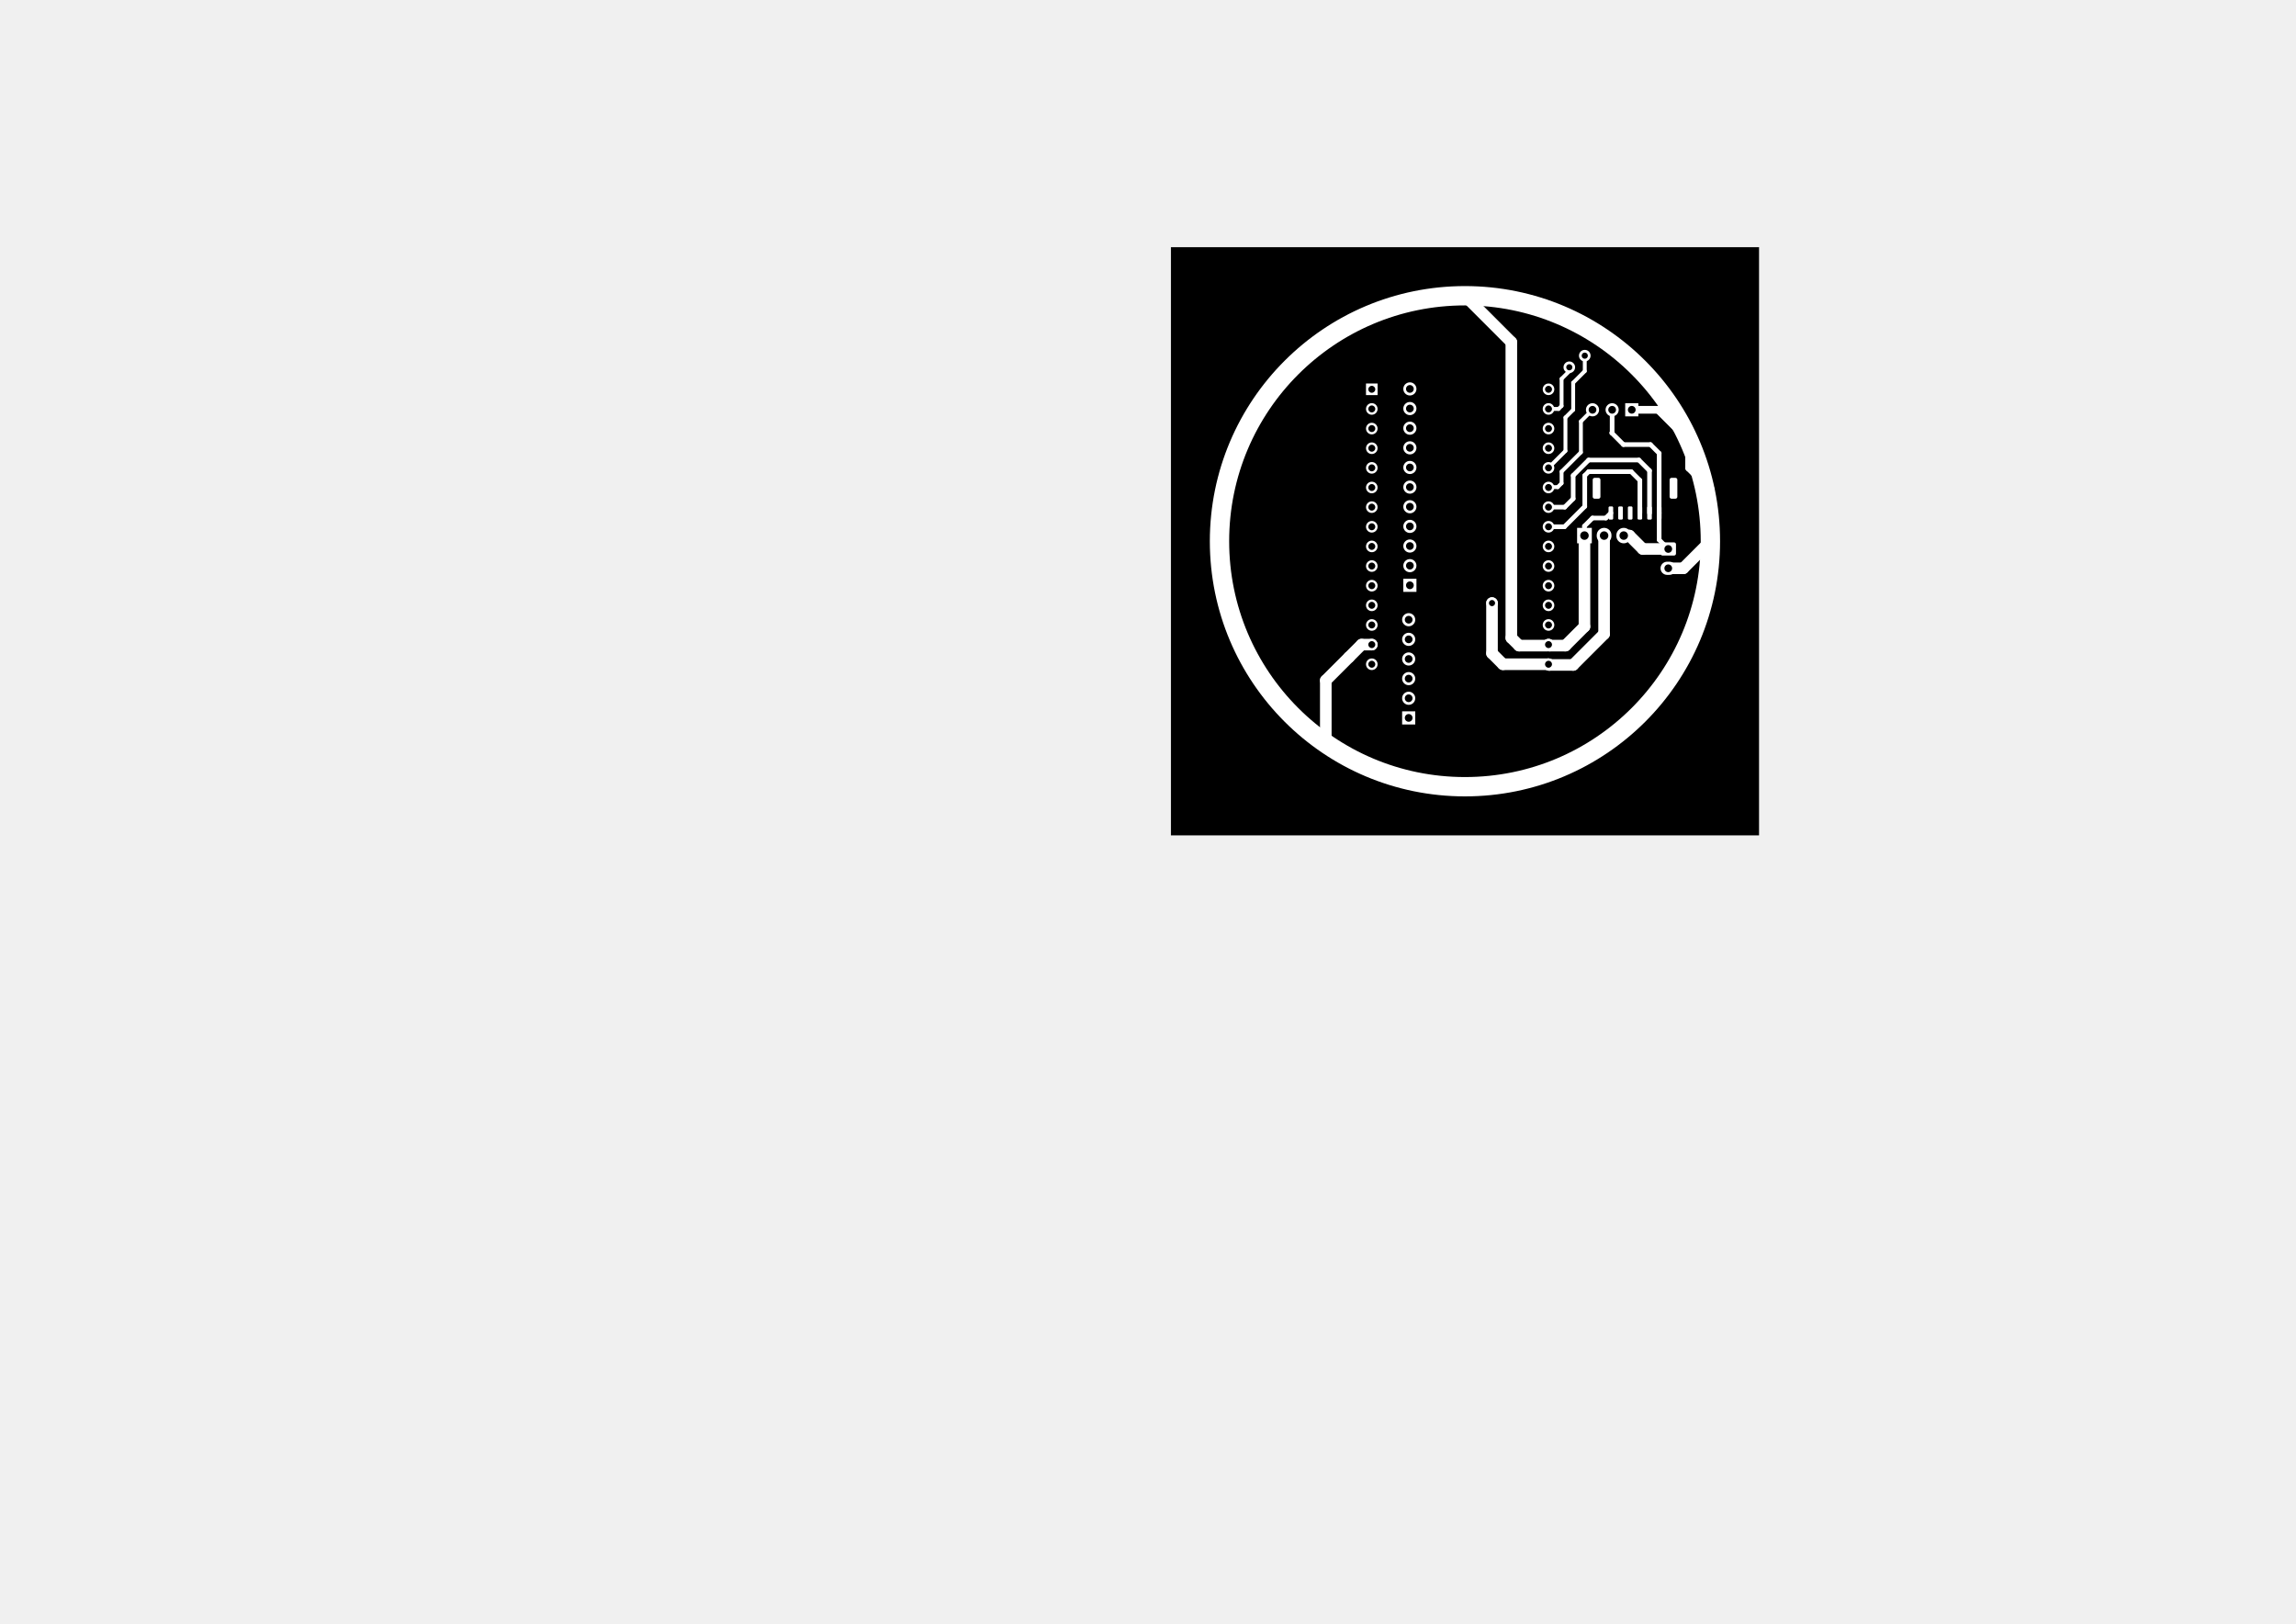
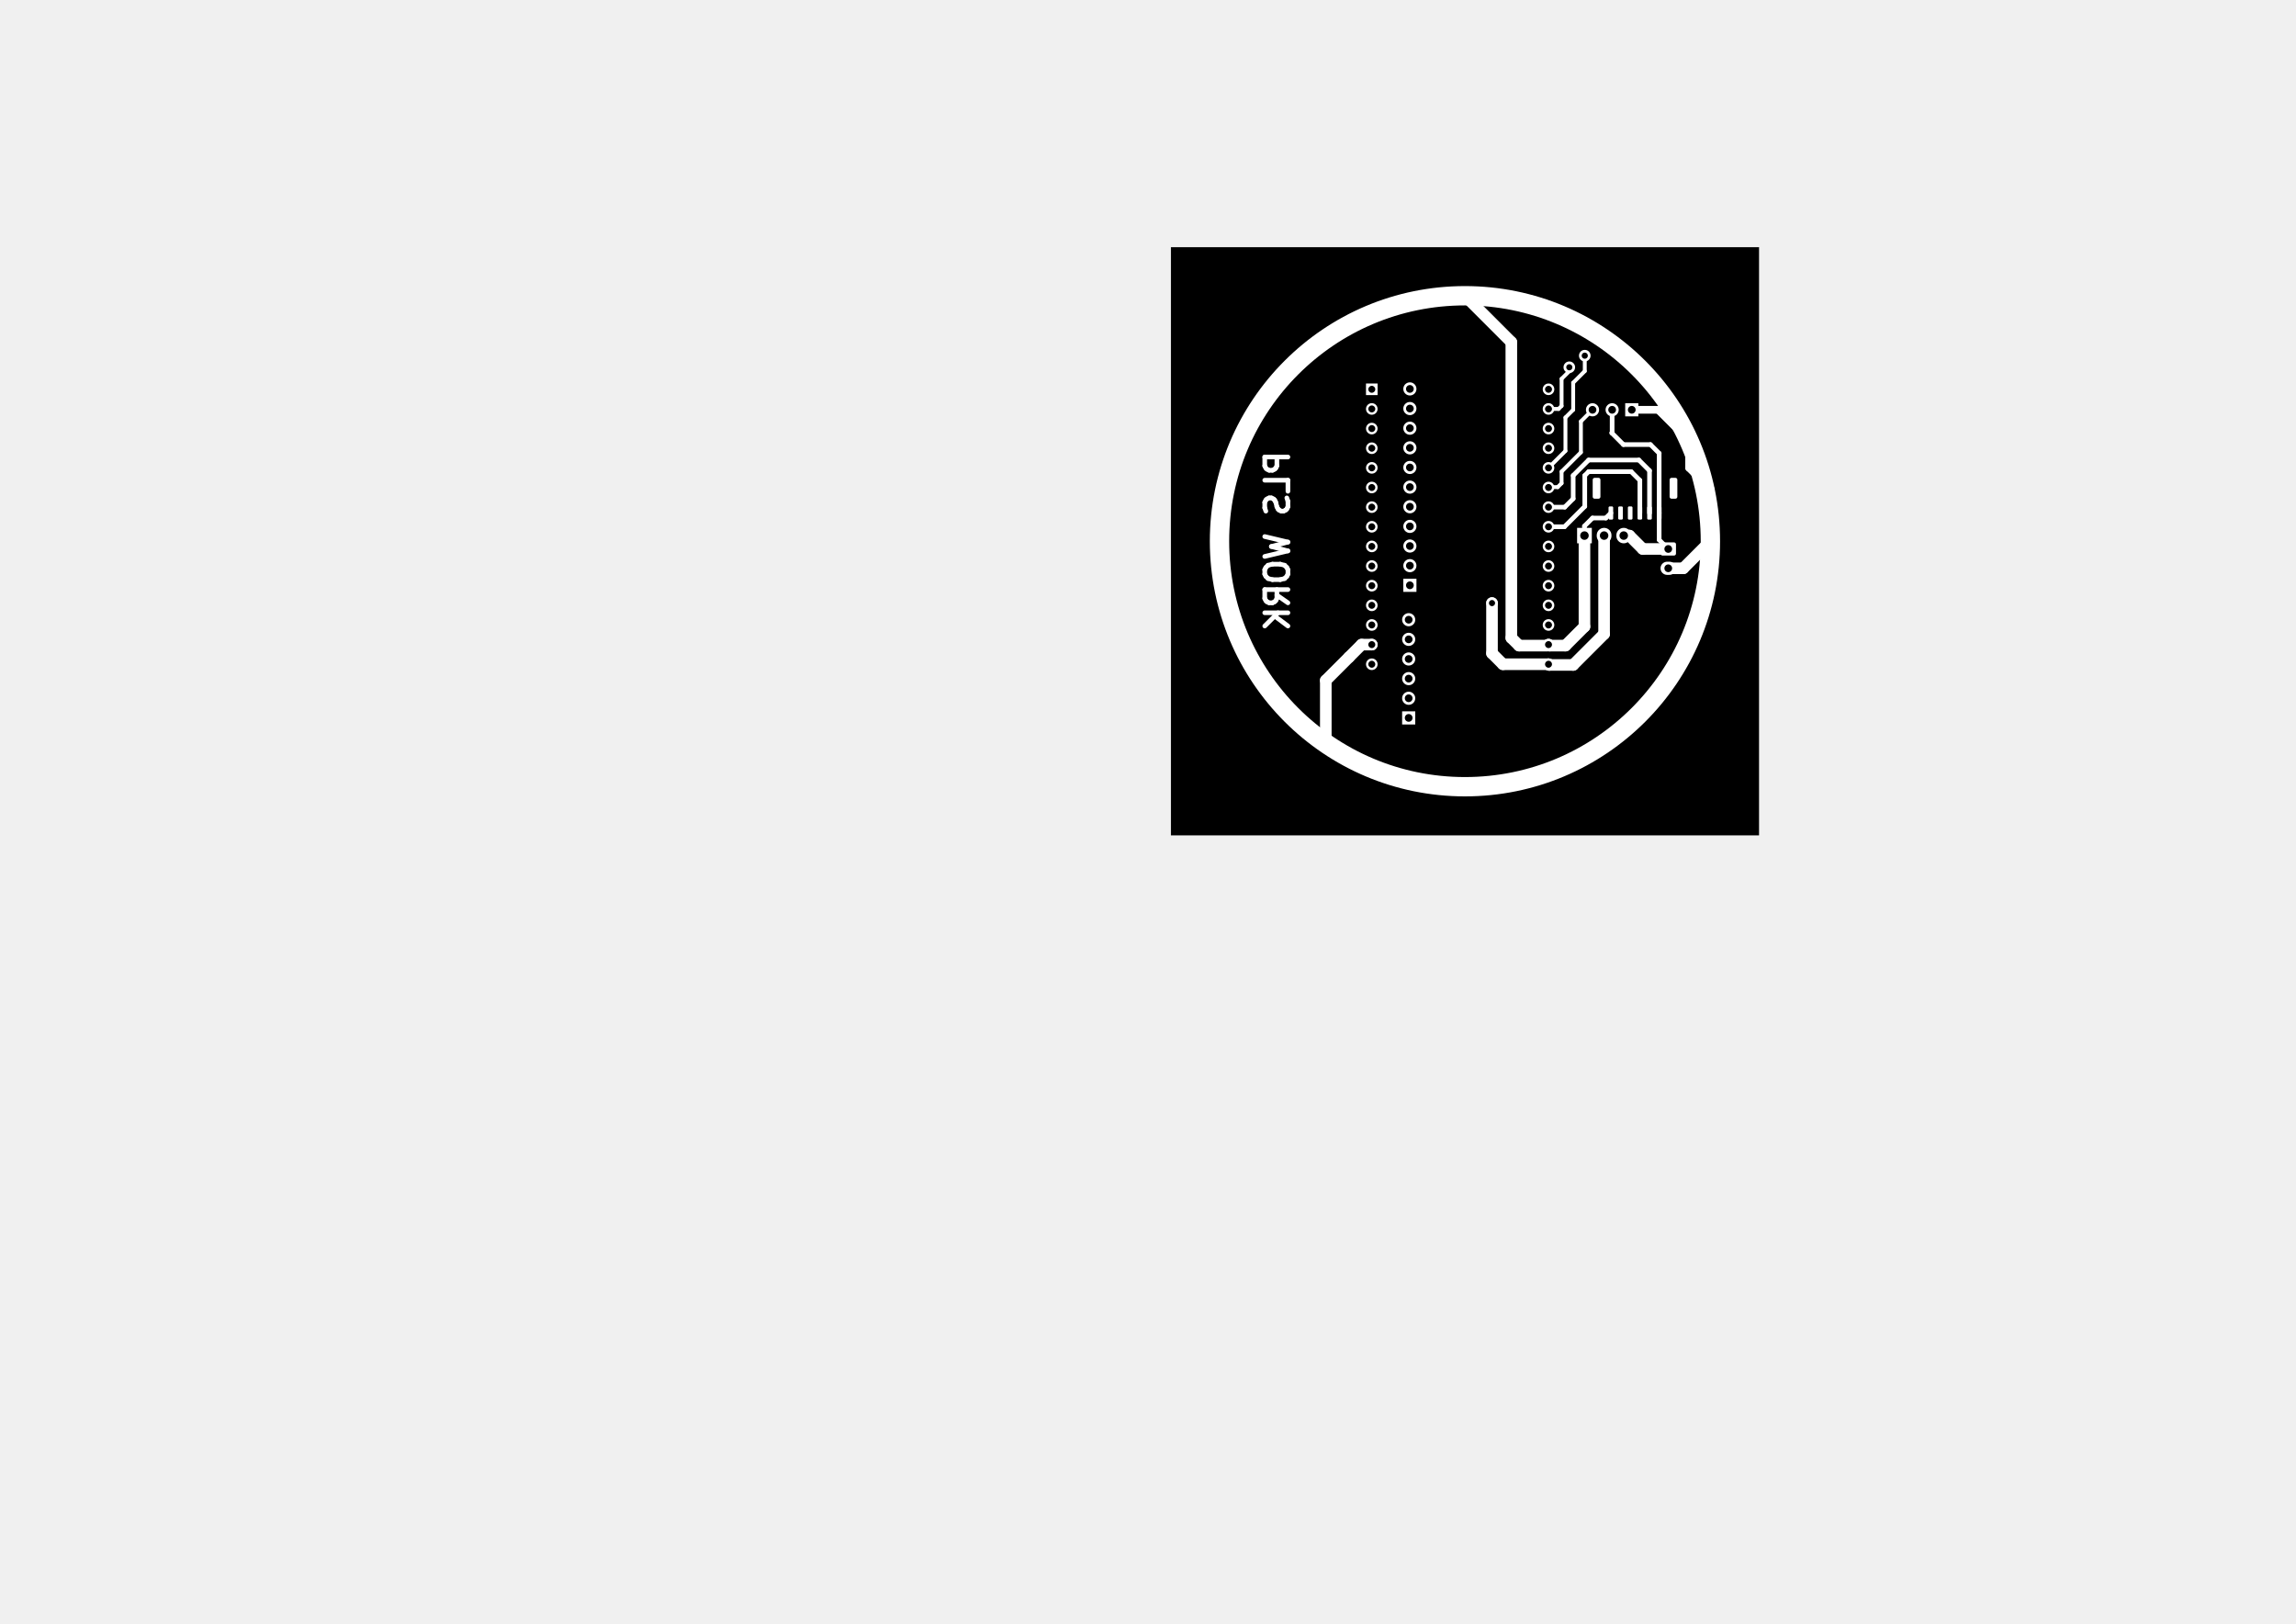
<svg xmlns="http://www.w3.org/2000/svg" version="1.1" width="297.002mm" height="210.007mm" viewBox="0 0 297.002 210.007">
  <g style="fill:#000000; fill-opacity:1;stroke:#000000; stroke-opacity:1; stroke-linecap:round; stroke-linejoin:round;" transform="translate(0 0) scale(1 1)">
</g>
  <g style="fill:#000000; fill-opacity:1;  stroke:#000000; stroke-width:0.021; stroke-opacity:1;  stroke-linecap:round; stroke-linejoin:round;">
    <rect x="151.475" y="31.975" width="76.05" height="76.05" rx="0" />
  </g>
+   <g style="fill:none;  stroke:#FFFFFF; stroke-width:0.6; stroke-opacity:1;  stroke-linecap:round; stroke-linejoin:round;">
+     <g transform="rotate(-90 167 58)">
+       <text x="167" y="58" transform="scale(-1 1) translate(-334 0)" textLength="24.343" font-size="4" lengthAdjust="spacingAndGlyphs" text-anchor="start" opacity="0" stroke-opacity="0">PLS WORK</text>
+     </g>
+     <g class="stroked-text">
+       <path d="M166.602 59.109 L163.602 59.109 " />
+       <path d="M163.602 59.109 L163.602 60.252 " />
+       <path d="M163.602 60.252 L163.744 60.538 " />
+       <path d="M163.744 60.538 L163.887 60.681 " />
+       <path d="M163.887 60.681 L164.173 60.823 " />
+       <path d="M164.173 60.823 L164.602 60.823 " />
+       <path d="M164.602 60.823 L164.887 60.681 " />
+       <path d="M164.887 60.681 L165.03 60.538 " />
+       <path d="M165.03 60.538 L165.173 60.252 " />
+       <path d="M165.173 60.252 L165.173 59.109 " />
+       <path d="M166.602 63.538 L166.602 62.109 " />
+       <path d="M166.602 62.109 L163.602 62.109 " />
+       <path d="M166.459 64.395 L166.602 64.823 " />
+       <path d="M166.602 64.823 L166.602 65.538 " />
+       <path d="M166.602 65.538 L166.459 65.823 " />
+       <path d="M166.459 65.823 L166.316 65.966 " />
+       <path d="M166.316 65.966 L166.03 66.109 " />
+       <path d="M166.03 66.109 L165.744 66.109 " />
+       <path d="M165.744 66.109 L165.459 65.966 " />
+       <path d="M165.459 65.966 L165.316 65.823 " />
+       <path d="M165.316 65.823 L165.173 65.538 " />
+       <path d="M165.173 65.538 L165.03 64.966 " />
+       <path d="M165.03 64.966 L164.887 64.68 " />
+       <path d="M164.887 64.68 L164.744 64.538 " />
+       <path d="M164.744 64.538 L164.459 64.395 " />
+       <path d="M164.459 64.395 L164.173 64.395 " />
+       <path d="M164.173 64.395 L163.887 64.538 " />
+       <path d="M163.887 64.538 L163.744 64.68 " />
+       <path d="M163.744 64.68 L163.602 64.966 " />
+       <path d="M163.602 64.966 L163.602 65.68 " />
+       <path d="M163.602 65.68 L163.744 66.109 " />
+       <path d="M163.602 69.395 L166.602 70.109 " />
+       <path d="M166.602 70.109 L164.459 70.68 " />
+       <path d="M164.459 70.68 L166.602 71.252 " />
+       <path d="M166.602 71.252 L163.602 71.966 " />
+       <path d="M163.602 73.68 L163.602 74.252 " />
+       <path d="M163.602 74.252 L163.744 74.538 " />
+       <path d="M163.744 74.538 L164.03 74.823 " />
+       <path d="M164.03 74.823 L164.602 74.966 " />
+       <path d="M164.602 74.966 L165.602 74.966 " />
+       <path d="M165.602 74.966 L166.173 74.823 " />
+       <path d="M166.173 74.823 L166.459 74.538 " />
+       <path d="M166.459 74.538 L166.602 74.252 " />
+       <path d="M166.602 74.252 L166.602 73.68 " />
+       <path d="M166.602 73.68 L166.459 73.395 " />
+       <path d="M166.459 73.395 L166.173 73.109 " />
+       <path d="M166.173 73.109 L165.602 72.966 " />
+       <path d="M165.602 72.966 L164.602 72.966 " />
+       <path d="M164.602 72.966 L164.03 73.109 " />
+       <path d="M164.03 73.109 L163.744 73.395 " />
+       <path d="M163.744 73.395 L163.602 73.68 " />
+       <path d="M166.602 77.966 L165.173 76.966 " />
+       <path d="M166.602 76.252 L163.602 76.252 " />
+       <path d="M163.602 76.252 L163.602 77.395 " />
+       <path d="M163.602 77.395 L163.744 77.68 " />
+       <path d="M163.744 77.68 L163.887 77.823 " />
+       <path d="M163.887 77.823 L164.173 77.966 " />
+       <path d="M164.173 77.966 L164.602 77.966 " />
+       <path d="M164.602 77.966 L164.887 77.823 " />
+       <path d="M164.887 77.823 L165.03 77.68 " />
+       <path d="M165.03 77.68 L165.173 77.395 " />
+       <path d="M165.173 77.395 L165.173 76.252 " />
+       <path d="M166.602 79.252 L163.602 79.252 " />
+       <path d="M166.602 80.966 L164.887 79.68 " />
+       <path d="M163.602 80.966 L165.316 79.252 " />
+     </g>
+   </g>
  <g style="fill:none;  stroke:#FFFFFF; stroke-width:2.5; stroke-opacity:1;  stroke-linecap:round; stroke-linejoin:round;">
    <circle cx="189.5" cy="70" r="31.75" />
-   </g>
-   <g style="fill:#FFFFFF; fill-opacity:1; stroke:none;">
-     <circle cx="177.45" cy="65.59" r="0.75" />
-   </g>
-   <g style="fill:#FFFFFF; fill-opacity:1; stroke:none;">
-     <circle cx="177.45" cy="83.37" r="0.75" />
-   </g>
-   <g style="fill:#FFFFFF; fill-opacity:1; stroke:none;">
-     <circle cx="200.31" cy="83.37" r="0.75" />
-   </g>
-   <g style="fill:#FFFFFF; fill-opacity:1; stroke:none;">
-     <circle cx="200.31" cy="85.91" r="0.75" />
-     <path style="fill:#FFFFFF; fill-opacity:1; stroke:none;fill-rule:evenodd;" d="M 176.7,51.1 176.7,49.6 178.2,49.6 178.2,51.1 Z" />
-   </g>
-   <g style="fill:#FFFFFF; fill-opacity:1; stroke:none;">
-     <circle cx="177.45" cy="57.97" r="0.75" />
-   </g>
-   <g style="fill:#FFFFFF; fill-opacity:1; stroke:none;">
-     <circle cx="177.45" cy="60.51" r="0.75" />
-   </g>
-   <g style="fill:#FFFFFF; fill-opacity:1; stroke:none;">
-     <circle cx="177.45" cy="63.05" r="0.75" />
-   </g>
-   <g style="fill:#FFFFFF; fill-opacity:1; stroke:none;">
-     <circle cx="177.45" cy="68.13" r="0.75" />
-   </g>
-   <g style="fill:#FFFFFF; fill-opacity:1; stroke:none;">
-     <circle cx="177.45" cy="70.67" r="0.75" />
-   </g>
-   <g style="fill:#FFFFFF; fill-opacity:1; stroke:none;">
-     <circle cx="177.45" cy="73.21" r="0.75" />
-   </g>
-   <g style="fill:#FFFFFF; fill-opacity:1; stroke:none;">
-     <circle cx="177.45" cy="75.75" r="0.75" />
-   </g>
-   <g style="fill:#FFFFFF; fill-opacity:1; stroke:none;">
-     <circle cx="177.45" cy="78.29" r="0.75" />
-   </g>
-   <g style="fill:#FFFFFF; fill-opacity:1; stroke:none;">
-     <circle cx="177.45" cy="80.83" r="0.75" />
-   </g>
-   <g style="fill:#FFFFFF; fill-opacity:1; stroke:none;">
-     <circle cx="200.31" cy="80.83" r="0.75" />
-   </g>
-   <g style="fill:#FFFFFF; fill-opacity:1; stroke:none;">
-     <circle cx="200.31" cy="78.29" r="0.75" />
-   </g>
-   <g style="fill:#FFFFFF; fill-opacity:1; stroke:none;">
-     <circle cx="200.31" cy="75.75" r="0.75" />
-   </g>
-   <g style="fill:#FFFFFF; fill-opacity:1; stroke:none;">
-     <circle cx="200.31" cy="73.21" r="0.75" />
-   </g>
-   <g style="fill:#FFFFFF; fill-opacity:1; stroke:none;">
-     <circle cx="200.31" cy="70.67" r="0.75" />
-   </g>
-   <g style="fill:#FFFFFF; fill-opacity:1; stroke:none;">
-     <circle cx="200.31" cy="68.13" r="0.75" />
-   </g>
-   <g style="fill:#FFFFFF; fill-opacity:1; stroke:none;">
-     <circle cx="200.31" cy="65.59" r="0.75" />
-   </g>
-   <g style="fill:#FFFFFF; fill-opacity:1; stroke:none;">
-     <circle cx="200.31" cy="63.05" r="0.75" />
-   </g>
-   <g style="fill:#FFFFFF; fill-opacity:1; stroke:none;">
-     <circle cx="200.31" cy="60.51" r="0.75" />
-   </g>
-   <g style="fill:#FFFFFF; fill-opacity:1; stroke:none;">
-     <circle cx="200.31" cy="57.97" r="0.75" />
-   </g>
-   <g style="fill:#FFFFFF; fill-opacity:1; stroke:none;">
-     <circle cx="200.31" cy="55.43" r="0.75" />
-   </g>
-   <g style="fill:#FFFFFF; fill-opacity:1; stroke:none;">
-     <circle cx="200.31" cy="52.89" r="0.75" />
-   </g>
-   <g style="fill:#FFFFFF; fill-opacity:1; stroke:none;">
-     <circle cx="200.31" cy="50.35" r="0.75" />
-   </g>
-   <g style="fill:#FFFFFF; fill-opacity:1; stroke:none;">
-     <circle cx="177.45" cy="85.91" r="0.75" />
-   </g>
-   <g style="fill:#FFFFFF; fill-opacity:1; stroke:none;">
-     <circle cx="177.45" cy="55.43" r="0.75" />
-   </g>
-   <g style="fill:#FFFFFF; fill-opacity:1; stroke:none;">
-     <circle cx="177.45" cy="52.89" r="0.75" />
    <path style="fill:#FFFFFF; fill-opacity:1; stroke:none;fill-rule:evenodd;" d="M 204.007,70.27 204.007,68.27 205.912,68.27 205.912,70.27 Z" />
  </g>
  <g style="fill:none;  stroke:#FFFFFF; stroke-width:1.905; stroke-opacity:1;  stroke-linecap:round; stroke-linejoin:round;">
    <path d="M207.5 69.222 L207.5 69.317 " />
    <path d="M210.04 69.222 L210.04 69.317 " />
    <path style="fill:#FFFFFF; fill-opacity:1; stroke:none;fill-rule:evenodd;" d="M 210.23,52.15 211.93,52.15 211.93,53.85 210.23,53.85 Z" />
  </g>
  <g style="fill:#FFFFFF; fill-opacity:1; stroke:none;">
    <circle cx="208.54" cy="53" r="0.85" />
  </g>
  <g style="fill:#FFFFFF; fill-opacity:1; stroke:none;">
    <circle cx="206" cy="53" r="0.85" />
    <path style="fill:#FFFFFF; fill-opacity:1; stroke:none;fill-rule:evenodd;" d="M 216.55,70.15 216.646,70.169 216.727,70.223 216.781,70.304 216.8,70.4 216.8,71.6 216.781,71.696 216.727,71.777 216.646,71.831 216.55,71.85 215.05,71.85 214.954,71.831 214.873,71.777 214.819,71.696 214.8,71.6 214.8,70.4 214.819,70.304 214.873,70.223 214.954,70.169 215.05,70.15 Z" />
  </g>
  <g style="fill:none;  stroke:#FFFFFF; stroke-width:1.7; stroke-opacity:1;  stroke-linecap:round; stroke-linejoin:round;">
    <path d="M215.95 73.5 L215.65 73.5 " />
+   </g>
+   <g style="fill:#FFFFFF; fill-opacity:1; stroke:none;">
+     <circle cx="177.45" cy="65.59" r="0.75" />
+   </g>
+   <g style="fill:#FFFFFF; fill-opacity:1; stroke:none;">
+     <circle cx="177.45" cy="83.37" r="0.75" />
+   </g>
+   <g style="fill:#FFFFFF; fill-opacity:1; stroke:none;">
+     <circle cx="200.31" cy="83.37" r="0.75" />
+   </g>
+   <g style="fill:#FFFFFF; fill-opacity:1; stroke:none;">
+     <circle cx="200.31" cy="85.91" r="0.75" />
+     <path style="fill:#FFFFFF; fill-opacity:1; stroke:none;fill-rule:evenodd;" d="M 176.7,51.1 176.7,49.6 178.2,49.6 178.2,51.1 Z" />
+   </g>
+   <g style="fill:#FFFFFF; fill-opacity:1; stroke:none;">
+     <circle cx="177.45" cy="57.97" r="0.75" />
+   </g>
+   <g style="fill:#FFFFFF; fill-opacity:1; stroke:none;">
+     <circle cx="177.45" cy="60.51" r="0.75" />
+   </g>
+   <g style="fill:#FFFFFF; fill-opacity:1; stroke:none;">
+     <circle cx="177.45" cy="63.05" r="0.75" />
+   </g>
+   <g style="fill:#FFFFFF; fill-opacity:1; stroke:none;">
+     <circle cx="177.45" cy="68.13" r="0.75" />
+   </g>
+   <g style="fill:#FFFFFF; fill-opacity:1; stroke:none;">
+     <circle cx="177.45" cy="70.67" r="0.75" />
+   </g>
+   <g style="fill:#FFFFFF; fill-opacity:1; stroke:none;">
+     <circle cx="177.45" cy="73.21" r="0.75" />
+   </g>
+   <g style="fill:#FFFFFF; fill-opacity:1; stroke:none;">
+     <circle cx="177.45" cy="75.75" r="0.75" />
+   </g>
+   <g style="fill:#FFFFFF; fill-opacity:1; stroke:none;">
+     <circle cx="177.45" cy="78.29" r="0.75" />
+   </g>
+   <g style="fill:#FFFFFF; fill-opacity:1; stroke:none;">
+     <circle cx="177.45" cy="80.83" r="0.75" />
+   </g>
+   <g style="fill:#FFFFFF; fill-opacity:1; stroke:none;">
+     <circle cx="200.31" cy="80.83" r="0.75" />
+   </g>
+   <g style="fill:#FFFFFF; fill-opacity:1; stroke:none;">
+     <circle cx="200.31" cy="78.29" r="0.75" />
+   </g>
+   <g style="fill:#FFFFFF; fill-opacity:1; stroke:none;">
+     <circle cx="200.31" cy="75.75" r="0.75" />
+   </g>
+   <g style="fill:#FFFFFF; fill-opacity:1; stroke:none;">
+     <circle cx="200.31" cy="73.21" r="0.75" />
+   </g>
+   <g style="fill:#FFFFFF; fill-opacity:1; stroke:none;">
+     <circle cx="200.31" cy="70.67" r="0.75" />
+   </g>
+   <g style="fill:#FFFFFF; fill-opacity:1; stroke:none;">
+     <circle cx="200.31" cy="68.13" r="0.75" />
+   </g>
+   <g style="fill:#FFFFFF; fill-opacity:1; stroke:none;">
+     <circle cx="200.31" cy="65.59" r="0.75" />
+   </g>
+   <g style="fill:#FFFFFF; fill-opacity:1; stroke:none;">
+     <circle cx="200.31" cy="63.05" r="0.75" />
+   </g>
+   <g style="fill:#FFFFFF; fill-opacity:1; stroke:none;">
+     <circle cx="200.31" cy="60.51" r="0.75" />
+   </g>
+   <g style="fill:#FFFFFF; fill-opacity:1; stroke:none;">
+     <circle cx="200.31" cy="57.97" r="0.75" />
+   </g>
+   <g style="fill:#FFFFFF; fill-opacity:1; stroke:none;">
+     <circle cx="200.31" cy="55.43" r="0.75" />
+   </g>
+   <g style="fill:#FFFFFF; fill-opacity:1; stroke:none;">
+     <circle cx="200.31" cy="52.89" r="0.75" />
+   </g>
+   <g style="fill:#FFFFFF; fill-opacity:1; stroke:none;">
+     <circle cx="200.31" cy="50.35" r="0.75" />
+   </g>
+   <g style="fill:#FFFFFF; fill-opacity:1; stroke:none;">
+     <circle cx="177.45" cy="85.91" r="0.75" />
+   </g>
+   <g style="fill:#FFFFFF; fill-opacity:1; stroke:none;">
+     <circle cx="177.45" cy="55.43" r="0.75" />
+   </g>
+   <g style="fill:#FFFFFF; fill-opacity:1; stroke:none;">
+     <circle cx="177.45" cy="52.89" r="0.75" />
    <path style="fill:#FFFFFF; fill-opacity:1; stroke:none;fill-rule:evenodd;" d="M 181.373,93.7 181.373,92 183.072,92 183.072,93.7 Z" />
  </g>
  <g style="fill:#FFFFFF; fill-opacity:1; stroke:none;">
    <circle cx="182.222" cy="90.31" r="0.85" />
  </g>
  <g style="fill:#FFFFFF; fill-opacity:1; stroke:none;">
    <circle cx="182.222" cy="87.77" r="0.85" />
  </g>
  <g style="fill:#FFFFFF; fill-opacity:1; stroke:none;">
    <circle cx="182.222" cy="85.23" r="0.85" />
  </g>
  <g style="fill:#FFFFFF; fill-opacity:1; stroke:none;">
    <circle cx="182.222" cy="82.69" r="0.85" />
  </g>
  <g style="fill:#FFFFFF; fill-opacity:1; stroke:none;">
    <circle cx="182.222" cy="80.15" r="0.85" />
+     <path style="fill:#FFFFFF; fill-opacity:1; stroke:none;fill-rule:evenodd;" d="M 208.075,65.65 208.086,65.593 208.119,65.544 208.168,65.511 208.225,65.5 208.525,65.5 208.582,65.511 208.631,65.544 208.664,65.593 208.675,65.65 208.675,67.05 208.664,67.107 208.631,67.156 208.582,67.189 208.525,67.2 208.225,67.2 208.168,67.189 208.119,67.156 208.086,67.107 208.075,67.05 Z" />
+     <path style="fill:#FFFFFF; fill-opacity:1; stroke:none;fill-rule:evenodd;" d="M 209.325,65.65 209.336,65.593 209.369,65.544 209.418,65.511 209.475,65.5 209.775,65.5 209.832,65.511 209.881,65.544 209.914,65.593 209.925,65.65 209.925,67.05 209.914,67.107 209.881,67.156 209.832,67.189 209.775,67.2 209.475,67.2 209.418,67.189 209.369,67.156 209.336,67.107 209.325,67.05 Z" />
+     <path style="fill:#FFFFFF; fill-opacity:1; stroke:none;fill-rule:evenodd;" d="M 210.575,65.65 210.586,65.593 210.619,65.544 210.668,65.511 210.725,65.5 211.025,65.5 211.082,65.511 211.131,65.544 211.164,65.593 211.175,65.65 211.175,67.05 211.164,67.107 211.131,67.156 211.082,67.189 211.025,67.2 210.725,67.2 210.668,67.189 210.619,67.156 210.586,67.107 210.575,67.05 Z" />
+     <path style="fill:#FFFFFF; fill-opacity:1; stroke:none;fill-rule:evenodd;" d="M 211.825,65.65 211.836,65.593 211.869,65.544 211.918,65.511 211.975,65.5 212.275,65.5 212.332,65.511 212.381,65.544 212.414,65.593 212.425,65.65 212.425,67.05 212.414,67.107 212.381,67.156 212.332,67.189 212.275,67.2 211.975,67.2 211.918,67.189 211.869,67.156 211.836,67.107 211.825,67.05 Z" />
+     <path style="fill:#FFFFFF; fill-opacity:1; stroke:none;fill-rule:evenodd;" d="M 213.075,65.65 213.086,65.593 213.119,65.544 213.168,65.511 213.225,65.5 213.525,65.5 213.582,65.511 213.631,65.544 213.664,65.593 213.675,65.65 213.675,67.05 213.664,67.107 213.631,67.156 213.582,67.189 213.525,67.2 213.225,67.2 213.168,67.189 213.119,67.156 213.086,67.107 213.075,67.05 Z" />
+     <path style="fill:#FFFFFF; fill-opacity:1; stroke:none;fill-rule:evenodd;" d="M 214.325,65.65 214.336,65.593 214.369,65.544 214.418,65.511 214.475,65.5 214.775,65.5 214.832,65.511 214.881,65.544 214.914,65.593 214.925,65.65 214.925,67.05 214.914,67.107 214.881,67.156 214.832,67.189 214.775,67.2 214.475,67.2 214.418,67.189 214.369,67.156 214.336,67.107 214.325,67.05 Z" />
+     <path style="fill:#FFFFFF; fill-opacity:1; stroke:none;fill-rule:evenodd;" d="M 206.025,62.05 206.044,61.954 206.098,61.873 206.179,61.819 206.275,61.8 206.775,61.8 206.871,61.819 206.952,61.873 207.006,61.954 207.025,62.05 207.025,64.25 207.006,64.346 206.952,64.427 206.871,64.481 206.775,64.5 206.275,64.5 206.179,64.481 206.098,64.427 206.044,64.346 206.025,64.25 Z" />
+     <path style="fill:#FFFFFF; fill-opacity:1; stroke:none;fill-rule:evenodd;" d="M 215.975,62.05 215.994,61.954 216.048,61.873 216.129,61.819 216.225,61.8 216.725,61.8 216.821,61.819 216.902,61.873 216.956,61.954 216.975,62.05 216.975,64.25 216.956,64.346 216.902,64.427 216.821,64.481 216.725,64.5 216.225,64.5 216.129,64.481 216.048,64.427 215.994,64.346 215.975,64.25 Z" />
    <path style="fill:#FFFFFF; fill-opacity:1; stroke:none;fill-rule:evenodd;" d="M 181.528,76.55 181.528,74.85 183.227,74.85 183.227,76.55 Z" />
  </g>
  <g style="fill:#FFFFFF; fill-opacity:1; stroke:none;">
    <circle cx="182.377" cy="73.16" r="0.85" />
  </g>
  <g style="fill:#FFFFFF; fill-opacity:1; stroke:none;">
    <circle cx="182.377" cy="70.62" r="0.85" />
  </g>
  <g style="fill:#FFFFFF; fill-opacity:1; stroke:none;">
    <circle cx="182.377" cy="68.08" r="0.85" />
  </g>
  <g style="fill:#FFFFFF; fill-opacity:1; stroke:none;">
    <circle cx="182.377" cy="65.54" r="0.85" />
  </g>
  <g style="fill:#FFFFFF; fill-opacity:1; stroke:none;">
    <circle cx="182.377" cy="63" r="0.85" />
  </g>
  <g style="fill:#FFFFFF; fill-opacity:1; stroke:none;">
    <circle cx="182.377" cy="60.46" r="0.85" />
  </g>
  <g style="fill:#FFFFFF; fill-opacity:1; stroke:none;">
    <circle cx="182.377" cy="57.92" r="0.85" />
  </g>
  <g style="fill:#FFFFFF; fill-opacity:1; stroke:none;">
    <circle cx="182.377" cy="55.38" r="0.85" />
  </g>
  <g style="fill:#FFFFFF; fill-opacity:1; stroke:none;">
    <circle cx="182.377" cy="52.84" r="0.85" />
  </g>
  <g style="fill:#FFFFFF; fill-opacity:1; stroke:none;">
    <circle cx="182.377" cy="50.3" r="0.85" />
-     <path style="fill:#FFFFFF; fill-opacity:1; stroke:none;fill-rule:evenodd;" d="M 215.975,62.05 215.994,61.954 216.048,61.873 216.129,61.819 216.225,61.8 216.725,61.8 216.821,61.819 216.902,61.873 216.956,61.954 216.975,62.05 216.975,64.25 216.956,64.346 216.902,64.427 216.821,64.481 216.725,64.5 216.225,64.5 216.129,64.481 216.048,64.427 215.994,64.346 215.975,64.25 Z" />
-     <path style="fill:#FFFFFF; fill-opacity:1; stroke:none;fill-rule:evenodd;" d="M 206.025,62.05 206.044,61.954 206.098,61.873 206.179,61.819 206.275,61.8 206.775,61.8 206.871,61.819 206.952,61.873 207.006,61.954 207.025,62.05 207.025,64.25 207.006,64.346 206.952,64.427 206.871,64.481 206.775,64.5 206.275,64.5 206.179,64.481 206.098,64.427 206.044,64.346 206.025,64.25 Z" />
-     <path style="fill:#FFFFFF; fill-opacity:1; stroke:none;fill-rule:evenodd;" d="M 214.325,65.65 214.336,65.593 214.369,65.544 214.418,65.511 214.475,65.5 214.775,65.5 214.832,65.511 214.881,65.544 214.914,65.593 214.925,65.65 214.925,67.05 214.914,67.107 214.881,67.156 214.832,67.189 214.775,67.2 214.475,67.2 214.418,67.189 214.369,67.156 214.336,67.107 214.325,67.05 Z" />
-     <path style="fill:#FFFFFF; fill-opacity:1; stroke:none;fill-rule:evenodd;" d="M 213.075,65.65 213.086,65.593 213.119,65.544 213.168,65.511 213.225,65.5 213.525,65.5 213.582,65.511 213.631,65.544 213.664,65.593 213.675,65.65 213.675,67.05 213.664,67.107 213.631,67.156 213.582,67.189 213.525,67.2 213.225,67.2 213.168,67.189 213.119,67.156 213.086,67.107 213.075,67.05 Z" />
-     <path style="fill:#FFFFFF; fill-opacity:1; stroke:none;fill-rule:evenodd;" d="M 211.825,65.65 211.836,65.593 211.869,65.544 211.918,65.511 211.975,65.5 212.275,65.5 212.332,65.511 212.381,65.544 212.414,65.593 212.425,65.65 212.425,67.05 212.414,67.107 212.381,67.156 212.332,67.189 212.275,67.2 211.975,67.2 211.918,67.189 211.869,67.156 211.836,67.107 211.825,67.05 Z" />
-     <path style="fill:#FFFFFF; fill-opacity:1; stroke:none;fill-rule:evenodd;" d="M 210.575,65.65 210.586,65.593 210.619,65.544 210.668,65.511 210.725,65.5 211.025,65.5 211.082,65.511 211.131,65.544 211.164,65.593 211.175,65.65 211.175,67.05 211.164,67.107 211.131,67.156 211.082,67.189 211.025,67.2 210.725,67.2 210.668,67.189 210.619,67.156 210.586,67.107 210.575,67.05 Z" />
-     <path style="fill:#FFFFFF; fill-opacity:1; stroke:none;fill-rule:evenodd;" d="M 209.325,65.65 209.336,65.593 209.369,65.544 209.418,65.511 209.475,65.5 209.775,65.5 209.832,65.511 209.881,65.544 209.914,65.593 209.925,65.65 209.925,67.05 209.914,67.107 209.881,67.156 209.832,67.189 209.775,67.2 209.475,67.2 209.418,67.189 209.369,67.156 209.336,67.107 209.325,67.05 Z" />
-     <path style="fill:#FFFFFF; fill-opacity:1; stroke:none;fill-rule:evenodd;" d="M 208.075,65.65 208.086,65.593 208.119,65.544 208.168,65.511 208.225,65.5 208.525,65.5 208.582,65.511 208.631,65.544 208.664,65.593 208.675,65.65 208.675,67.05 208.664,67.107 208.631,67.156 208.582,67.189 208.525,67.2 208.225,67.2 208.168,67.189 208.119,67.156 208.086,67.107 208.075,67.05 Z" />
  </g>
  <g style="fill:#FFFFFF; fill-opacity:1; stroke:none;">
    <circle cx="193" cy="78" r="0.75" />
  </g>
  <g style="fill:#FFFFFF; fill-opacity:1; stroke:none;">
    <circle cx="203" cy="47.5" r="0.75" />
  </g>
  <g style="fill:#FFFFFF; fill-opacity:1; stroke:none;">
    <circle cx="205" cy="46" r="0.75" />
+   </g>
+   <g style="fill:none;  stroke:#FFFFFF; stroke-width:1; stroke-opacity:1;  stroke-linecap:round; stroke-linejoin:round;">
+     <path d="M218.5 57 L218.5 60.5 " />
+   </g>
+   <g style="fill:none;  stroke:#FFFFFF; stroke-width:1.5; stroke-opacity:1;  stroke-linecap:round; stroke-linejoin:round;">
+     <path d="M204.96 69.27 L204.96 81.04 " />
+   </g>
+   <g style="fill:none;  stroke:#FFFFFF; stroke-width:1; stroke-opacity:1;  stroke-linecap:round; stroke-linejoin:round;">
+     <path d="M200.31 83.37 L200.18 83.5 " />
+     <path d="M221.25 63.25 L221.25 70 " />
+     <path d="M214.5 53 L218.5 57 " />
+   </g>
+   <g style="fill:none;  stroke:#FFFFFF; stroke-width:1.5; stroke-opacity:1;  stroke-linecap:round; stroke-linejoin:round;">
+     <path d="M171.5 88 L171.5 96 " />
+     <path d="M195.5 82.5 L195.5 44.25 " />
+     <path d="M195.5 44.25 L189.5 38.25 " />
+   </g>
+   <g style="fill:none;  stroke:#FFFFFF; stroke-width:1; stroke-opacity:1;  stroke-linecap:round; stroke-linejoin:round;">
+     <path d="M211.08 53 L214.5 53 " />
+   </g>
+   <g style="fill:none;  stroke:#FFFFFF; stroke-width:1.5; stroke-opacity:1;  stroke-linecap:round; stroke-linejoin:round;">
+     <path d="M196.5 83.5 L195.5 82.5 " />
+   </g>
+   <g style="fill:none;  stroke:#FFFFFF; stroke-width:0.2; stroke-opacity:1;  stroke-linecap:round; stroke-linejoin:round;">
+     <path d="M189.5 101.75 L182.75 101.75 " />
+   </g>
+   <g style="fill:none;  stroke:#FFFFFF; stroke-width:1.5; stroke-opacity:1;  stroke-linecap:round; stroke-linejoin:round;">
+     <path d="M217.75 73.5 L221.25 70 " />
+   </g>
+   <g style="fill:none;  stroke:#FFFFFF; stroke-width:0.6; stroke-opacity:1;  stroke-linecap:round; stroke-linejoin:round;">
+     <path d="M206 67 L207.725 67 " />
+   </g>
+   <g style="fill:none;  stroke:#FFFFFF; stroke-width:0.2; stroke-opacity:1;  stroke-linecap:round; stroke-linejoin:round;">
+     <path d="M182.75 101.75 L182 101 " />
+   </g>
+   <g style="fill:none;  stroke:#FFFFFF; stroke-width:0.6; stroke-opacity:1;  stroke-linecap:round; stroke-linejoin:round;">
+     <path d="M204.96 68.04 L206 67 " />
+   </g>
+   <g style="fill:none;  stroke:#FFFFFF; stroke-width:1.5; stroke-opacity:1;  stroke-linecap:round; stroke-linejoin:round;">
+     <path d="M217.75 73.5 L215.8 73.5 " />
+     <path d="M174.5 85 L171.5 88 " />
+   </g>
+   <g style="fill:none;  stroke:#FFFFFF; stroke-width:0.6; stroke-opacity:1;  stroke-linecap:round; stroke-linejoin:round;">
+     <path d="M207.725 67 L208.375 66.35 " />
+   </g>
+   <g style="fill:none;  stroke:#FFFFFF; stroke-width:1; stroke-opacity:1;  stroke-linecap:round; stroke-linejoin:round;">
+     <path d="M218.5 60.5 L221.25 63.25 " />
+   </g>
+   <g style="fill:none;  stroke:#FFFFFF; stroke-width:0.2; stroke-opacity:1;  stroke-linecap:round; stroke-linejoin:round;">
+     <path d="M204.96 69.27 L205.5 68.73 " />
+   </g>
+   <g style="fill:none;  stroke:#FFFFFF; stroke-width:1.5; stroke-opacity:1;  stroke-linecap:round; stroke-linejoin:round;">
+     <path d="M202.5 83.5 L200.44 83.5 " />
+     <path d="M204.96 81.04 L202.5 83.5 " />
+     <path d="M177.45 83.37 L176.13 83.37 " />
+   </g>
+   <g style="fill:none;  stroke:#FFFFFF; stroke-width:0.6; stroke-opacity:1;  stroke-linecap:round; stroke-linejoin:round;">
+     <path d="M204.96 69.27 L204.96 68.04 " />
+   </g>
+   <g style="fill:none;  stroke:#FFFFFF; stroke-width:1.5; stroke-opacity:1;  stroke-linecap:round; stroke-linejoin:round;">
+     <path d="M200.44 83.5 L200.31 83.37 " />
+     <path d="M176.13 83.37 L174.5 85 " />
+     <path d="M200.18 83.5 L196.5 83.5 " />
+     <path d="M207.5 69.27 L207.5 82 " />
+     <path d="M207.5 82 L203.5 86 " />
+     <path d="M194.41 85.91 L200.31 85.91 " />
+     <path d="M203.5 86 L200.4 86 " />
+     <path d="M193 84.5 L194.41 85.91 " />
+     <path d="M200.4 86 L200.31 85.91 " />
+     <path d="M193 78 L193 84.5 " />
+   </g>
+   <g style="fill:none;  stroke:#FFFFFF; stroke-width:0.5; stroke-opacity:1;  stroke-linecap:round; stroke-linejoin:round;">
+     <path d="M203 47.5 L203 48 " />
+     <path d="M203 48 L202 49 " />
+     <path d="M202 52.5 L201.61 52.89 " />
+     <path d="M202 49 L202 52.5 " />
+     <path d="M201.61 52.89 L200.31 52.89 " />
+     <path d="M202 61 L202 62.5 " />
+     <path d="M204.5 58.5 L202 61 " />
+     <path d="M201.5 63 L200.36 63 " />
+     <path d="M206 53 L204.5 54.5 " />
+     <path d="M200.36 63 L200.31 63.05 " />
+     <path d="M204.5 54.5 L204.5 58.5 " />
+     <path d="M202 62.5 L201.5 63 " />
+   </g>
+   <g style="fill:none;  stroke:#FFFFFF; stroke-width:0.6; stroke-opacity:1;  stroke-linecap:round; stroke-linejoin:round;">
+     <path d="M205 65.5 L202.37 68.13 " />
+     <path d="M202.37 68.13 L200.31 68.13 " />
+     <path d="M211 61 L205.5 61 " />
+     <path d="M212.125 66.35 L212.125 62.125 " />
+     <path d="M205.5 61 L205 61.5 " />
+     <path d="M212.125 62.125 L211 61 " />
+     <path d="M205 61.5 L205 65.5 " />
+   </g>
+   <g style="fill:none;  stroke:#FFFFFF; stroke-width:0.5; stroke-opacity:1;  stroke-linecap:round; stroke-linejoin:round;">
+     <path d="M205 48 L203.5 49.5 " />
+     <path d="M202.5 58.32 L200.31 60.51 " />
+     <path d="M203.5 53 L202.5 54 " />
+     <path d="M202.5 54 L202.5 58.32 " />
+     <path d="M203.5 49.5 L203.5 53 " />
+   </g>
+   <g style="fill:none;  stroke:#FFFFFF; stroke-width:0.2; stroke-opacity:1;  stroke-linecap:round; stroke-linejoin:round;">
+     <path d="M200.31 60.44 L200.31 60.51 " />
  </g>
  <g style="fill:none;  stroke:#FFFFFF; stroke-width:0.5; stroke-opacity:1;  stroke-linecap:round; stroke-linejoin:round;">
    <path d="M205 46 L205 48 " />
-     <path d="M202.5 54 L202.5 58.32 " />
-     <path d="M205 48 L203.5 49.5 " />
-     <path d="M203.5 49.5 L203.5 53 " />
-     <path d="M203.5 53 L202.5 54 " />
-     <path d="M202.5 58.32 L200.31 60.51 " />
-     <path d="M203 47.5 L203 48 " />
-     <path d="M203 48 L202 49 " />
-     <path d="M202 49 L202 52.5 " />
-     <path d="M202 52.5 L201.61 52.89 " />
-     <path d="M201.61 52.89 L200.31 52.89 " />
-     <path d="M206 53 L204.5 54.5 " />
-     <path d="M204.5 54.5 L204.5 58.5 " />
-     <path d="M202 61 L202 62.5 " />
-     <path d="M204.5 58.5 L202 61 " />
-     <path d="M202 62.5 L201.5 63 " />
-     <path d="M200.36 63 L200.31 63.05 " />
-     <path d="M201.5 63 L200.36 63 " />
  </g>
  <g style="fill:none;  stroke:#FFFFFF; stroke-width:0.6; stroke-opacity:1;  stroke-linecap:round; stroke-linejoin:round;">
    <path d="M214.625 66.35 L214.625 58.625 " />
+     <path d="M214.625 66.35 L214.625 69.825 " />
+   </g>
+   <g style="fill:none;  stroke:#FFFFFF; stroke-width:1.5; stroke-opacity:1;  stroke-linecap:round; stroke-linejoin:round;">
+     <path d="M212.5 71 L210.77 69.27 " />
+   </g>
+   <g style="fill:none;  stroke:#FFFFFF; stroke-width:0.6; stroke-opacity:1;  stroke-linecap:round; stroke-linejoin:round;">
+     <path d="M210 57.5 L208.5 56 " />
+     <path d="M208.54 55.96 L208.54 53 " />
+   </g>
+   <g style="fill:none;  stroke:#FFFFFF; stroke-width:0.2; stroke-opacity:1;  stroke-linecap:round; stroke-linejoin:round;">
+     <path d="M210.27 69.5 L210.04 69.27 " />
+   </g>
+   <g style="fill:none;  stroke:#FFFFFF; stroke-width:1.5; stroke-opacity:1;  stroke-linecap:round; stroke-linejoin:round;">
+     <path d="M210.77 69.27 L210.04 69.27 " />
+   </g>
+   <g style="fill:none;  stroke:#FFFFFF; stroke-width:0.6; stroke-opacity:1;  stroke-linecap:round; stroke-linejoin:round;">
+     <path d="M213.5 57.5 L210 57.5 " />
+     <path d="M208.5 56 L208.54 55.96 " />
    <path d="M214.625 58.625 L213.5 57.5 " />
-     <path d="M213.5 57.5 L210 57.5 " />
-     <path d="M210 57.5 L208.5 56 " />
-     <path d="M208.5 56 L208.54 55.96 " />
-     <path d="M208.54 55.96 L208.54 53 " />
+   </g>
+   <g style="fill:none;  stroke:#FFFFFF; stroke-width:1.5; stroke-opacity:1;  stroke-linecap:round; stroke-linejoin:round;">
+     <path d="M215.8 71 L212.5 71 " />
+   </g>
+   <g style="fill:none;  stroke:#FFFFFF; stroke-width:0.6; stroke-opacity:1;  stroke-linecap:round; stroke-linejoin:round;">
+     <path d="M214.625 69.825 L215.8 71 " />
+     <path d="M205.5 59.5 L212 59.5 " />
+     <path d="M202.41 65.59 L203.5 64.5 " />
    <path d="M200.31 65.59 L202.41 65.59 " />
-     <path d="M202.41 65.59 L203.5 64.5 " />
    <path d="M203.5 64.5 L203.5 61.5 " />
-     <path d="M205.5 59.5 L212 59.5 " />
+     <path d="M213.375 60.875 L213.375 66.35 " />
    <path d="M203.5 61.5 L205.5 59.5 " />
    <path d="M212 59.5 L213.375 60.875 " />
-     <path d="M213.375 60.875 L213.375 66.35 " />
-     <path d="M212.125 66.35 L212.125 62.125 " />
-     <path d="M212.125 62.125 L211 61 " />
-     <path d="M211 61 L205.5 61 " />
-     <path d="M205.5 61 L205 61.5 " />
-     <path d="M205 61.5 L205 65.5 " />
-     <path d="M205 65.5 L202.37 68.13 " />
-     <path d="M202.37 68.13 L200.31 68.13 " />
-     <path d="M204.96 69.27 L204.96 68.04 " />
-     <path d="M204.96 68.04 L206 67 " />
-     <path d="M206 67 L207.725 67 " />
-     <path d="M207.725 67 L208.375 66.35 " />
-     <path d="M214.625 66.35 L214.625 69.825 " />
-     <path d="M214.625 69.825 L215.8 71 " />
-   </g>
-   <g style="fill:none;  stroke:#FFFFFF; stroke-width:1.5; stroke-opacity:1;  stroke-linecap:round; stroke-linejoin:round;">
-     <path d="M200.44 83.5 L200.31 83.37 " />
-     <path d="M204.96 69.27 L204.96 81.04 " />
-     <path d="M204.96 81.04 L202.5 83.5 " />
-     <path d="M202.5 83.5 L200.44 83.5 " />
-   </g>
-   <g style="fill:none;  stroke:#FFFFFF; stroke-width:1; stroke-opacity:1;  stroke-linecap:round; stroke-linejoin:round;">
-     <path d="M200.31 83.37 L200.18 83.5 " />
-   </g>
-   <g style="fill:none;  stroke:#FFFFFF; stroke-width:1.5; stroke-opacity:1;  stroke-linecap:round; stroke-linejoin:round;">
-     <path d="M200.18 83.5 L196.5 83.5 " />
-     <path d="M196.5 83.5 L195.5 82.5 " />
-     <path d="M195.5 44.25 L189.5 38.25 " />
-     <path d="M195.5 82.5 L195.5 44.25 " />
-     <path d="M207.5 69.27 L207.5 82 " />
-     <path d="M200.4 86 L200.31 85.91 " />
-     <path d="M207.5 82 L203.5 86 " />
-     <path d="M203.5 86 L200.4 86 " />
-     <path d="M217.75 73.5 L215.8 73.5 " />
-   </g>
-   <g style="fill:none;  stroke:#FFFFFF; stroke-width:1; stroke-opacity:1;  stroke-linecap:round; stroke-linejoin:round;">
-     <path d="M214.5 53 L218.5 57 " />
-     <path d="M218.5 57 L218.5 60.5 " />
-     <path d="M221.25 63.25 L221.25 70 " />
-   </g>
-   <g style="fill:none;  stroke:#FFFFFF; stroke-width:1.5; stroke-opacity:1;  stroke-linecap:round; stroke-linejoin:round;">
-     <path d="M171.5 88 L171.5 96 " />
-   </g>
-   <g style="fill:none;  stroke:#FFFFFF; stroke-width:1; stroke-opacity:1;  stroke-linecap:round; stroke-linejoin:round;">
-     <path d="M211.08 53 L214.5 53 " />
-   </g>
-   <g style="fill:none;  stroke:#FFFFFF; stroke-width:0.2; stroke-opacity:1;  stroke-linecap:round; stroke-linejoin:round;">
-     <path d="M189.5 101.75 L182.75 101.75 " />
-   </g>
-   <g style="fill:none;  stroke:#FFFFFF; stroke-width:1.5; stroke-opacity:1;  stroke-linecap:round; stroke-linejoin:round;">
-     <path d="M217.75 73.5 L221.25 70 " />
-   </g>
-   <g style="fill:none;  stroke:#FFFFFF; stroke-width:0.2; stroke-opacity:1;  stroke-linecap:round; stroke-linejoin:round;">
-     <path d="M182.75 101.75 L182 101 " />
-   </g>
-   <g style="fill:none;  stroke:#FFFFFF; stroke-width:1.5; stroke-opacity:1;  stroke-linecap:round; stroke-linejoin:round;">
-     <path d="M174.5 85 L171.5 88 " />
-   </g>
-   <g style="fill:none;  stroke:#FFFFFF; stroke-width:1; stroke-opacity:1;  stroke-linecap:round; stroke-linejoin:round;">
-     <path d="M218.5 60.5 L221.25 63.25 " />
-   </g>
-   <g style="fill:none;  stroke:#FFFFFF; stroke-width:0.2; stroke-opacity:1;  stroke-linecap:round; stroke-linejoin:round;">
-     <path d="M204.96 69.27 L205.5 68.73 " />
-   </g>
-   <g style="fill:none;  stroke:#FFFFFF; stroke-width:1.5; stroke-opacity:1;  stroke-linecap:round; stroke-linejoin:round;">
-     <path d="M177.45 83.37 L176.13 83.37 " />
-     <path d="M176.13 83.37 L174.5 85 " />
-     <path d="M194.41 85.91 L200.31 85.91 " />
-     <path d="M193 84.5 L194.41 85.91 " />
-     <path d="M193 78 L193 84.5 " />
-   </g>
-   <g style="fill:none;  stroke:#FFFFFF; stroke-width:0.2; stroke-opacity:1;  stroke-linecap:round; stroke-linejoin:round;">
-     <path d="M200.31 60.44 L200.31 60.51 " />
-   </g>
-   <g style="fill:none;  stroke:#FFFFFF; stroke-width:1.5; stroke-opacity:1;  stroke-linecap:round; stroke-linejoin:round;">
-     <path d="M212.5 71 L210.77 69.27 " />
-   </g>
-   <g style="fill:none;  stroke:#FFFFFF; stroke-width:0.2; stroke-opacity:1;  stroke-linecap:round; stroke-linejoin:round;">
-     <path d="M210.27 69.5 L210.04 69.27 " />
-   </g>
-   <g style="fill:none;  stroke:#FFFFFF; stroke-width:1.5; stroke-opacity:1;  stroke-linecap:round; stroke-linejoin:round;">
-     <path d="M210.77 69.27 L210.04 69.27 " />
-     <path d="M215.8 71 L212.5 71 " />
  </g>
  <g style="fill:#000000; fill-opacity:1; stroke:none;">
    <circle cx="193" cy="78" r="0.4" />
  </g>
  <g style="fill:#000000; fill-opacity:1; stroke:none;">
    <circle cx="203" cy="47.5" r="0.4" />
  </g>
  <g style="fill:#000000; fill-opacity:1; stroke:none;">
    <circle cx="205" cy="46" r="0.4" />
  </g>
  <g style="fill:#000000; fill-opacity:1; stroke:none;">
+     <circle cx="207.5" cy="85.93" r="1.75" />
+   </g>
+   <g style="fill:#000000; fill-opacity:1; stroke:none;">
+     <circle cx="204.96" cy="69.27" r="0.55" />
+   </g>
+   <g style="fill:#000000; fill-opacity:1; stroke:none;">
+     <circle cx="207.5" cy="69.27" r="0.55" />
+   </g>
+   <g style="fill:#000000; fill-opacity:1; stroke:none;">
+     <circle cx="210.04" cy="69.27" r="0.55" />
+   </g>
+   <g style="fill:#000000; fill-opacity:1; stroke:none;">
+     <circle cx="211.08" cy="53" r="0.5" />
+   </g>
+   <g style="fill:#000000; fill-opacity:1; stroke:none;">
+     <circle cx="208.54" cy="53" r="0.5" />
+   </g>
+   <g style="fill:#000000; fill-opacity:1; stroke:none;">
+     <circle cx="206" cy="53" r="0.5" />
+   </g>
+   <g style="fill:#000000; fill-opacity:1; stroke:none;">
+     <circle cx="215.8" cy="71" r="0.5" />
+   </g>
+   <g style="fill:#000000; fill-opacity:1; stroke:none;">
+     <circle cx="215.8" cy="73.5" r="0.5" />
+   </g>
+   <g style="fill:#000000; fill-opacity:1; stroke:none;">
    <circle cx="177.45" cy="65.59" r="0.45" />
  </g>
  <g style="fill:#000000; fill-opacity:1; stroke:none;">
    <circle cx="177.45" cy="83.37" r="0.45" />
  </g>
  <g style="fill:#000000; fill-opacity:1; stroke:none;">
    <circle cx="200.31" cy="83.37" r="0.45" />
  </g>
  <g style="fill:#000000; fill-opacity:1; stroke:none;">
    <circle cx="200.31" cy="85.91" r="0.45" />
  </g>
  <g style="fill:#000000; fill-opacity:1; stroke:none;">
    <circle cx="177.45" cy="50.35" r="0.45" />
  </g>
  <g style="fill:#000000; fill-opacity:1; stroke:none;">
    <circle cx="177.45" cy="57.97" r="0.45" />
  </g>
  <g style="fill:#000000; fill-opacity:1; stroke:none;">
    <circle cx="177.45" cy="60.51" r="0.45" />
  </g>
  <g style="fill:#000000; fill-opacity:1; stroke:none;">
    <circle cx="177.45" cy="63.05" r="0.45" />
  </g>
  <g style="fill:#000000; fill-opacity:1; stroke:none;">
    <circle cx="177.45" cy="68.13" r="0.45" />
  </g>
  <g style="fill:#000000; fill-opacity:1; stroke:none;">
    <circle cx="177.45" cy="70.67" r="0.45" />
  </g>
  <g style="fill:#000000; fill-opacity:1; stroke:none;">
    <circle cx="177.45" cy="73.21" r="0.45" />
  </g>
  <g style="fill:#000000; fill-opacity:1; stroke:none;">
    <circle cx="177.45" cy="75.75" r="0.45" />
  </g>
  <g style="fill:#000000; fill-opacity:1; stroke:none;">
    <circle cx="177.45" cy="78.29" r="0.45" />
  </g>
  <g style="fill:#000000; fill-opacity:1; stroke:none;">
    <circle cx="177.45" cy="80.83" r="0.45" />
  </g>
  <g style="fill:#000000; fill-opacity:1; stroke:none;">
    <circle cx="200.31" cy="80.83" r="0.45" />
  </g>
  <g style="fill:#000000; fill-opacity:1; stroke:none;">
    <circle cx="200.31" cy="78.29" r="0.45" />
  </g>
  <g style="fill:#000000; fill-opacity:1; stroke:none;">
    <circle cx="200.31" cy="75.75" r="0.45" />
  </g>
  <g style="fill:#000000; fill-opacity:1; stroke:none;">
    <circle cx="200.31" cy="73.21" r="0.45" />
  </g>
  <g style="fill:#000000; fill-opacity:1; stroke:none;">
    <circle cx="200.31" cy="70.67" r="0.45" />
  </g>
  <g style="fill:#000000; fill-opacity:1; stroke:none;">
    <circle cx="200.31" cy="68.13" r="0.45" />
  </g>
  <g style="fill:#000000; fill-opacity:1; stroke:none;">
    <circle cx="200.31" cy="65.59" r="0.45" />
  </g>
  <g style="fill:#000000; fill-opacity:1; stroke:none;">
    <circle cx="200.31" cy="63.05" r="0.45" />
  </g>
  <g style="fill:#000000; fill-opacity:1; stroke:none;">
    <circle cx="200.31" cy="60.51" r="0.45" />
  </g>
  <g style="fill:#000000; fill-opacity:1; stroke:none;">
    <circle cx="200.31" cy="57.97" r="0.45" />
  </g>
  <g style="fill:#000000; fill-opacity:1; stroke:none;">
    <circle cx="200.31" cy="55.43" r="0.45" />
  </g>
  <g style="fill:#000000; fill-opacity:1; stroke:none;">
    <circle cx="200.31" cy="52.89" r="0.45" />
  </g>
  <g style="fill:#000000; fill-opacity:1; stroke:none;">
    <circle cx="200.31" cy="50.35" r="0.45" />
  </g>
  <g style="fill:#000000; fill-opacity:1; stroke:none;">
    <circle cx="177.45" cy="85.91" r="0.45" />
  </g>
  <g style="fill:#000000; fill-opacity:1; stroke:none;">
    <circle cx="177.45" cy="55.43" r="0.45" />
  </g>
  <g style="fill:#000000; fill-opacity:1; stroke:none;">
    <circle cx="177.45" cy="52.89" r="0.45" />
  </g>
  <g style="fill:#000000; fill-opacity:1; stroke:none;">
-     <circle cx="207.5" cy="85.93" r="1.75" />
-   </g>
-   <g style="fill:#000000; fill-opacity:1; stroke:none;">
-     <circle cx="204.96" cy="69.27" r="0.55" />
-   </g>
-   <g style="fill:#000000; fill-opacity:1; stroke:none;">
-     <circle cx="207.5" cy="69.27" r="0.55" />
-   </g>
-   <g style="fill:#000000; fill-opacity:1; stroke:none;">
-     <circle cx="210.04" cy="69.27" r="0.55" />
-   </g>
-   <g style="fill:#000000; fill-opacity:1; stroke:none;">
-     <circle cx="211.08" cy="53" r="0.5" />
-   </g>
-   <g style="fill:#000000; fill-opacity:1; stroke:none;">
-     <circle cx="208.54" cy="53" r="0.5" />
-   </g>
-   <g style="fill:#000000; fill-opacity:1; stroke:none;">
-     <circle cx="206" cy="53" r="0.5" />
-   </g>
-   <g style="fill:#000000; fill-opacity:1; stroke:none;">
-     <circle cx="215.8" cy="71" r="0.5" />
-   </g>
-   <g style="fill:#000000; fill-opacity:1; stroke:none;">
-     <circle cx="215.8" cy="73.5" r="0.5" />
-   </g>
-   <g style="fill:#000000; fill-opacity:1; stroke:none;">
    <circle cx="182.222" cy="92.85" r="0.5" />
  </g>
  <g style="fill:#000000; fill-opacity:1; stroke:none;">
    <circle cx="182.222" cy="90.31" r="0.5" />
  </g>
  <g style="fill:#000000; fill-opacity:1; stroke:none;">
    <circle cx="182.222" cy="87.77" r="0.5" />
  </g>
  <g style="fill:#000000; fill-opacity:1; stroke:none;">
    <circle cx="182.222" cy="85.23" r="0.5" />
  </g>
  <g style="fill:#000000; fill-opacity:1; stroke:none;">
    <circle cx="182.222" cy="82.69" r="0.5" />
  </g>
  <g style="fill:#000000; fill-opacity:1; stroke:none;">
    <circle cx="182.222" cy="80.15" r="0.5" />
  </g>
  <g style="fill:#000000; fill-opacity:1; stroke:none;">
    <circle cx="182.377" cy="75.7" r="0.5" />
  </g>
  <g style="fill:#000000; fill-opacity:1; stroke:none;">
    <circle cx="182.377" cy="73.16" r="0.5" />
  </g>
  <g style="fill:#000000; fill-opacity:1; stroke:none;">
    <circle cx="182.377" cy="70.62" r="0.5" />
  </g>
  <g style="fill:#000000; fill-opacity:1; stroke:none;">
    <circle cx="182.377" cy="68.08" r="0.5" />
  </g>
  <g style="fill:#000000; fill-opacity:1; stroke:none;">
    <circle cx="182.377" cy="65.54" r="0.5" />
  </g>
  <g style="fill:#000000; fill-opacity:1; stroke:none;">
    <circle cx="182.377" cy="63" r="0.5" />
  </g>
  <g style="fill:#000000; fill-opacity:1; stroke:none;">
    <circle cx="182.377" cy="60.46" r="0.5" />
  </g>
  <g style="fill:#000000; fill-opacity:1; stroke:none;">
    <circle cx="182.377" cy="57.92" r="0.5" />
  </g>
  <g style="fill:#000000; fill-opacity:1; stroke:none;">
    <circle cx="182.377" cy="55.38" r="0.5" />
  </g>
  <g style="fill:#000000; fill-opacity:1; stroke:none;">
    <circle cx="182.377" cy="52.84" r="0.5" />
  </g>
  <g style="fill:#000000; fill-opacity:1; stroke:none;">
    <circle cx="182.377" cy="50.3" r="0.5" />
  </g>
</svg>
